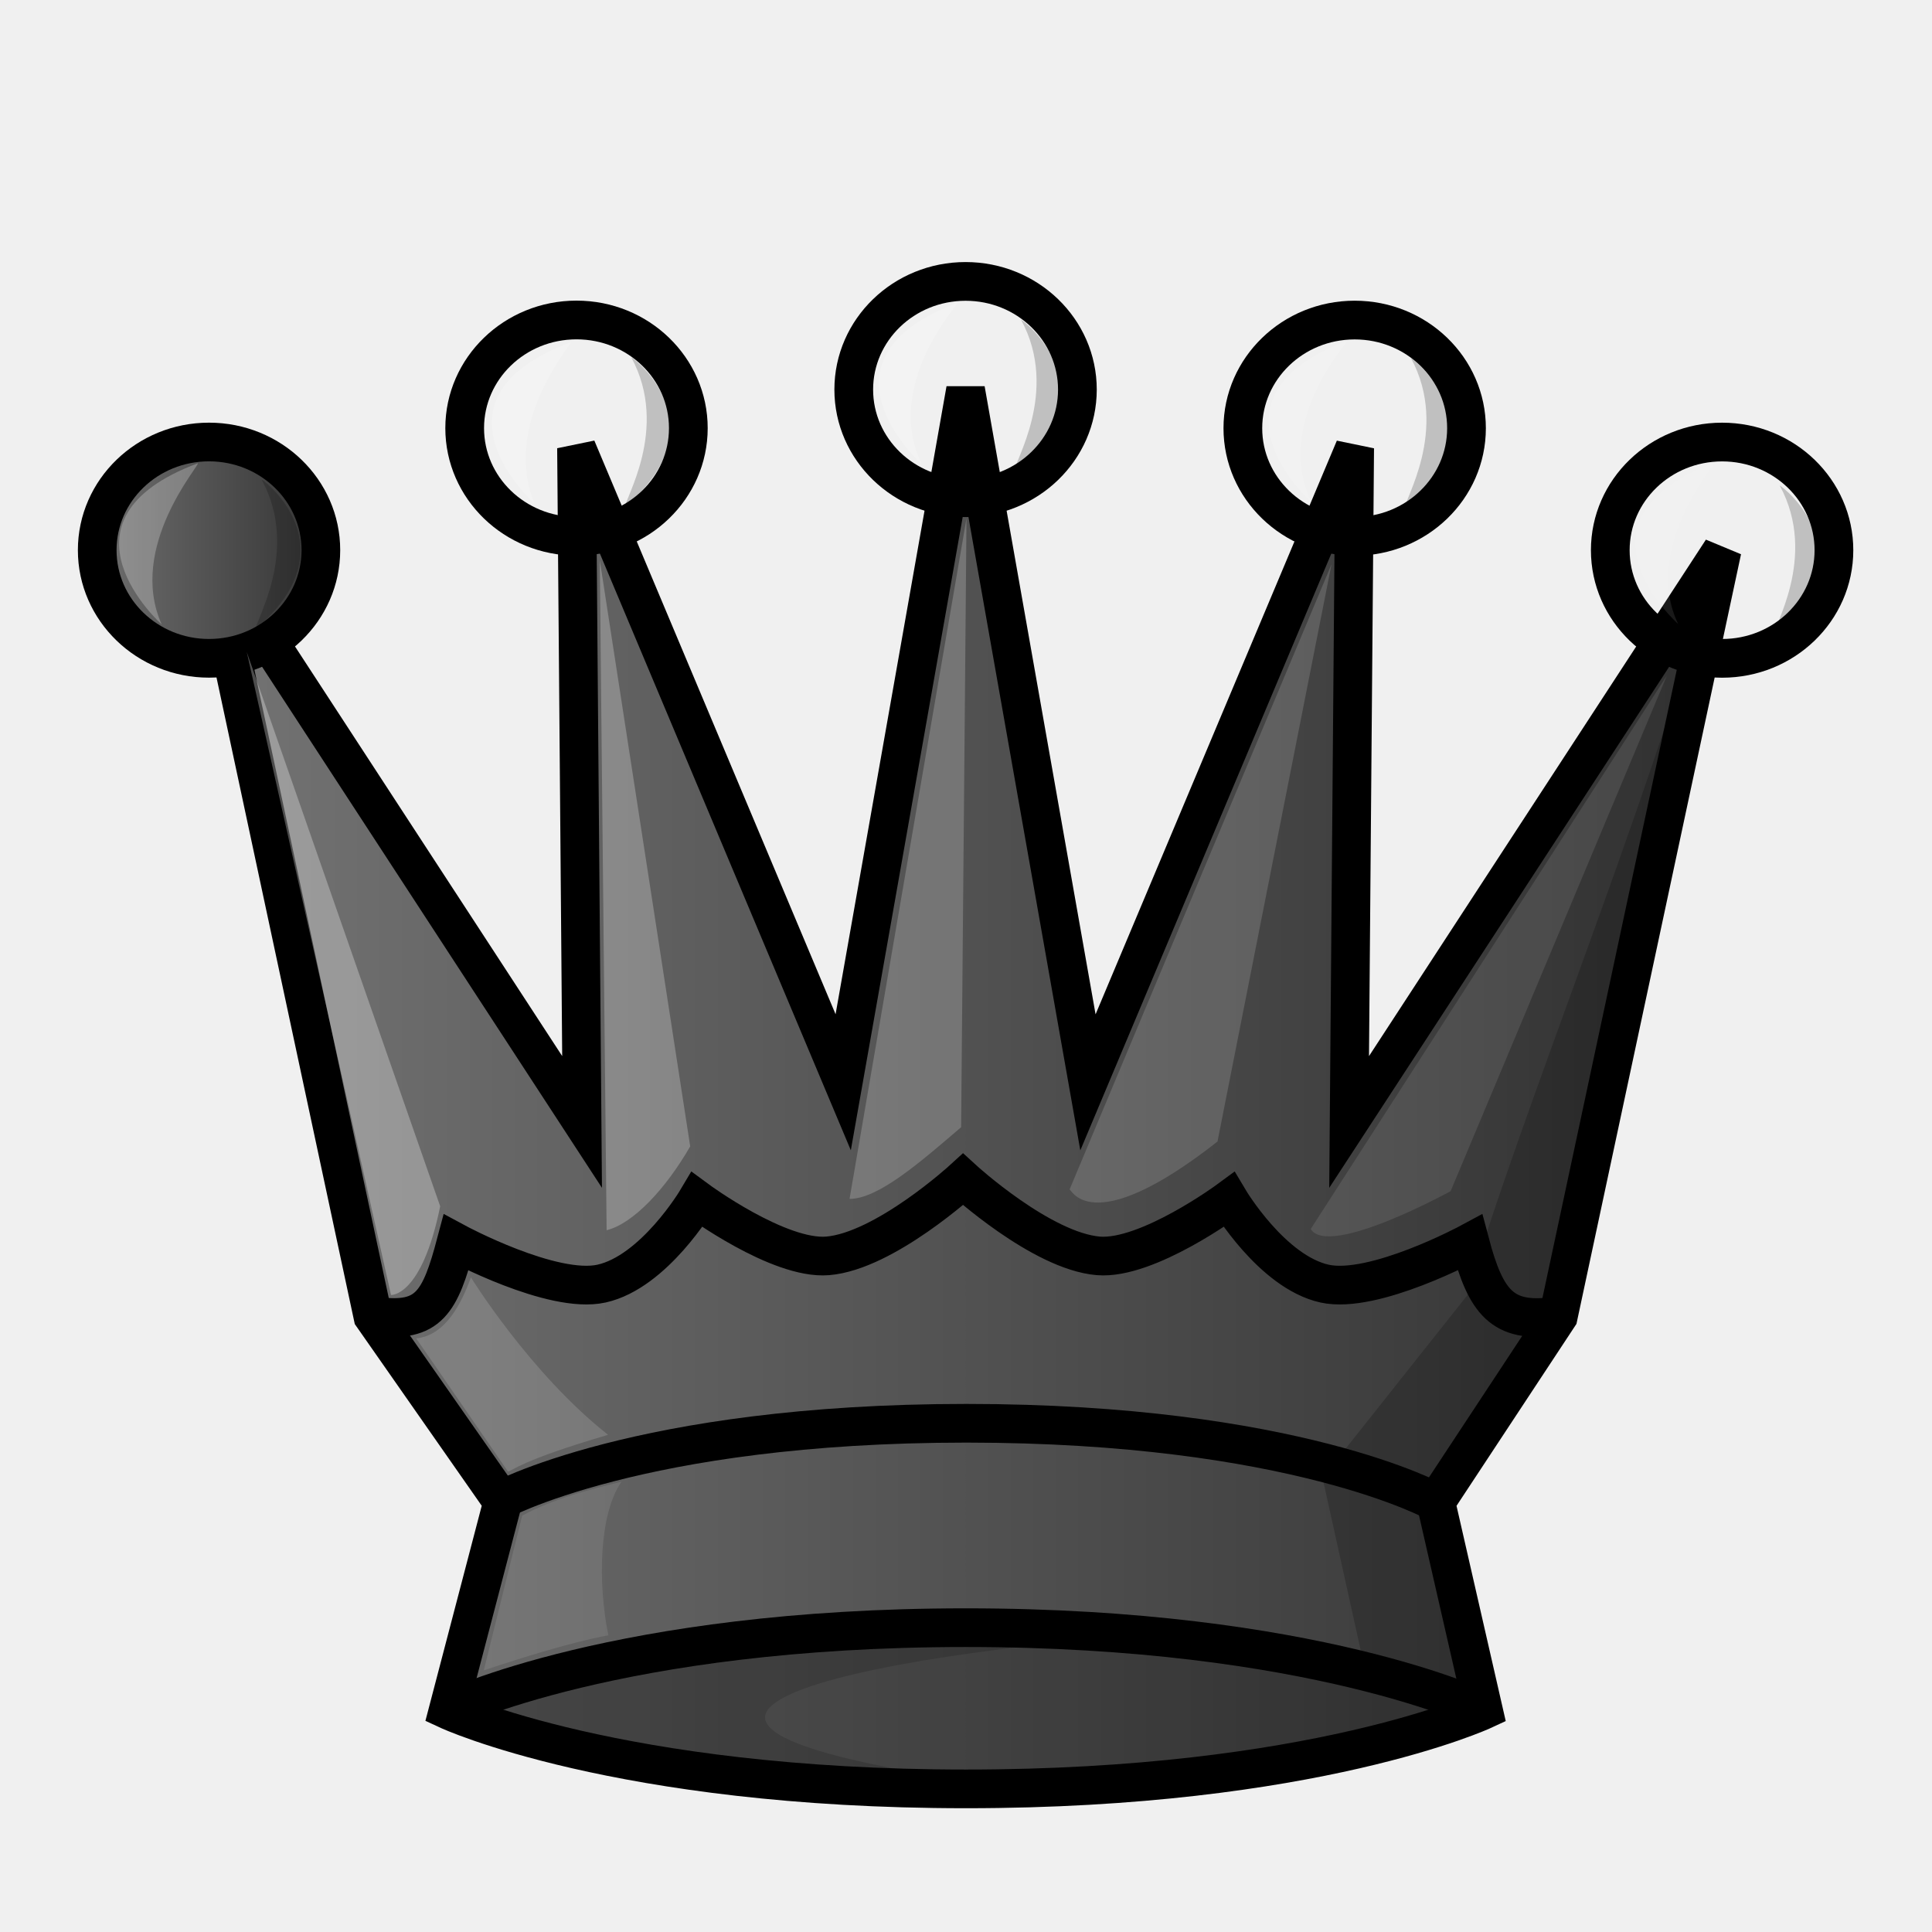
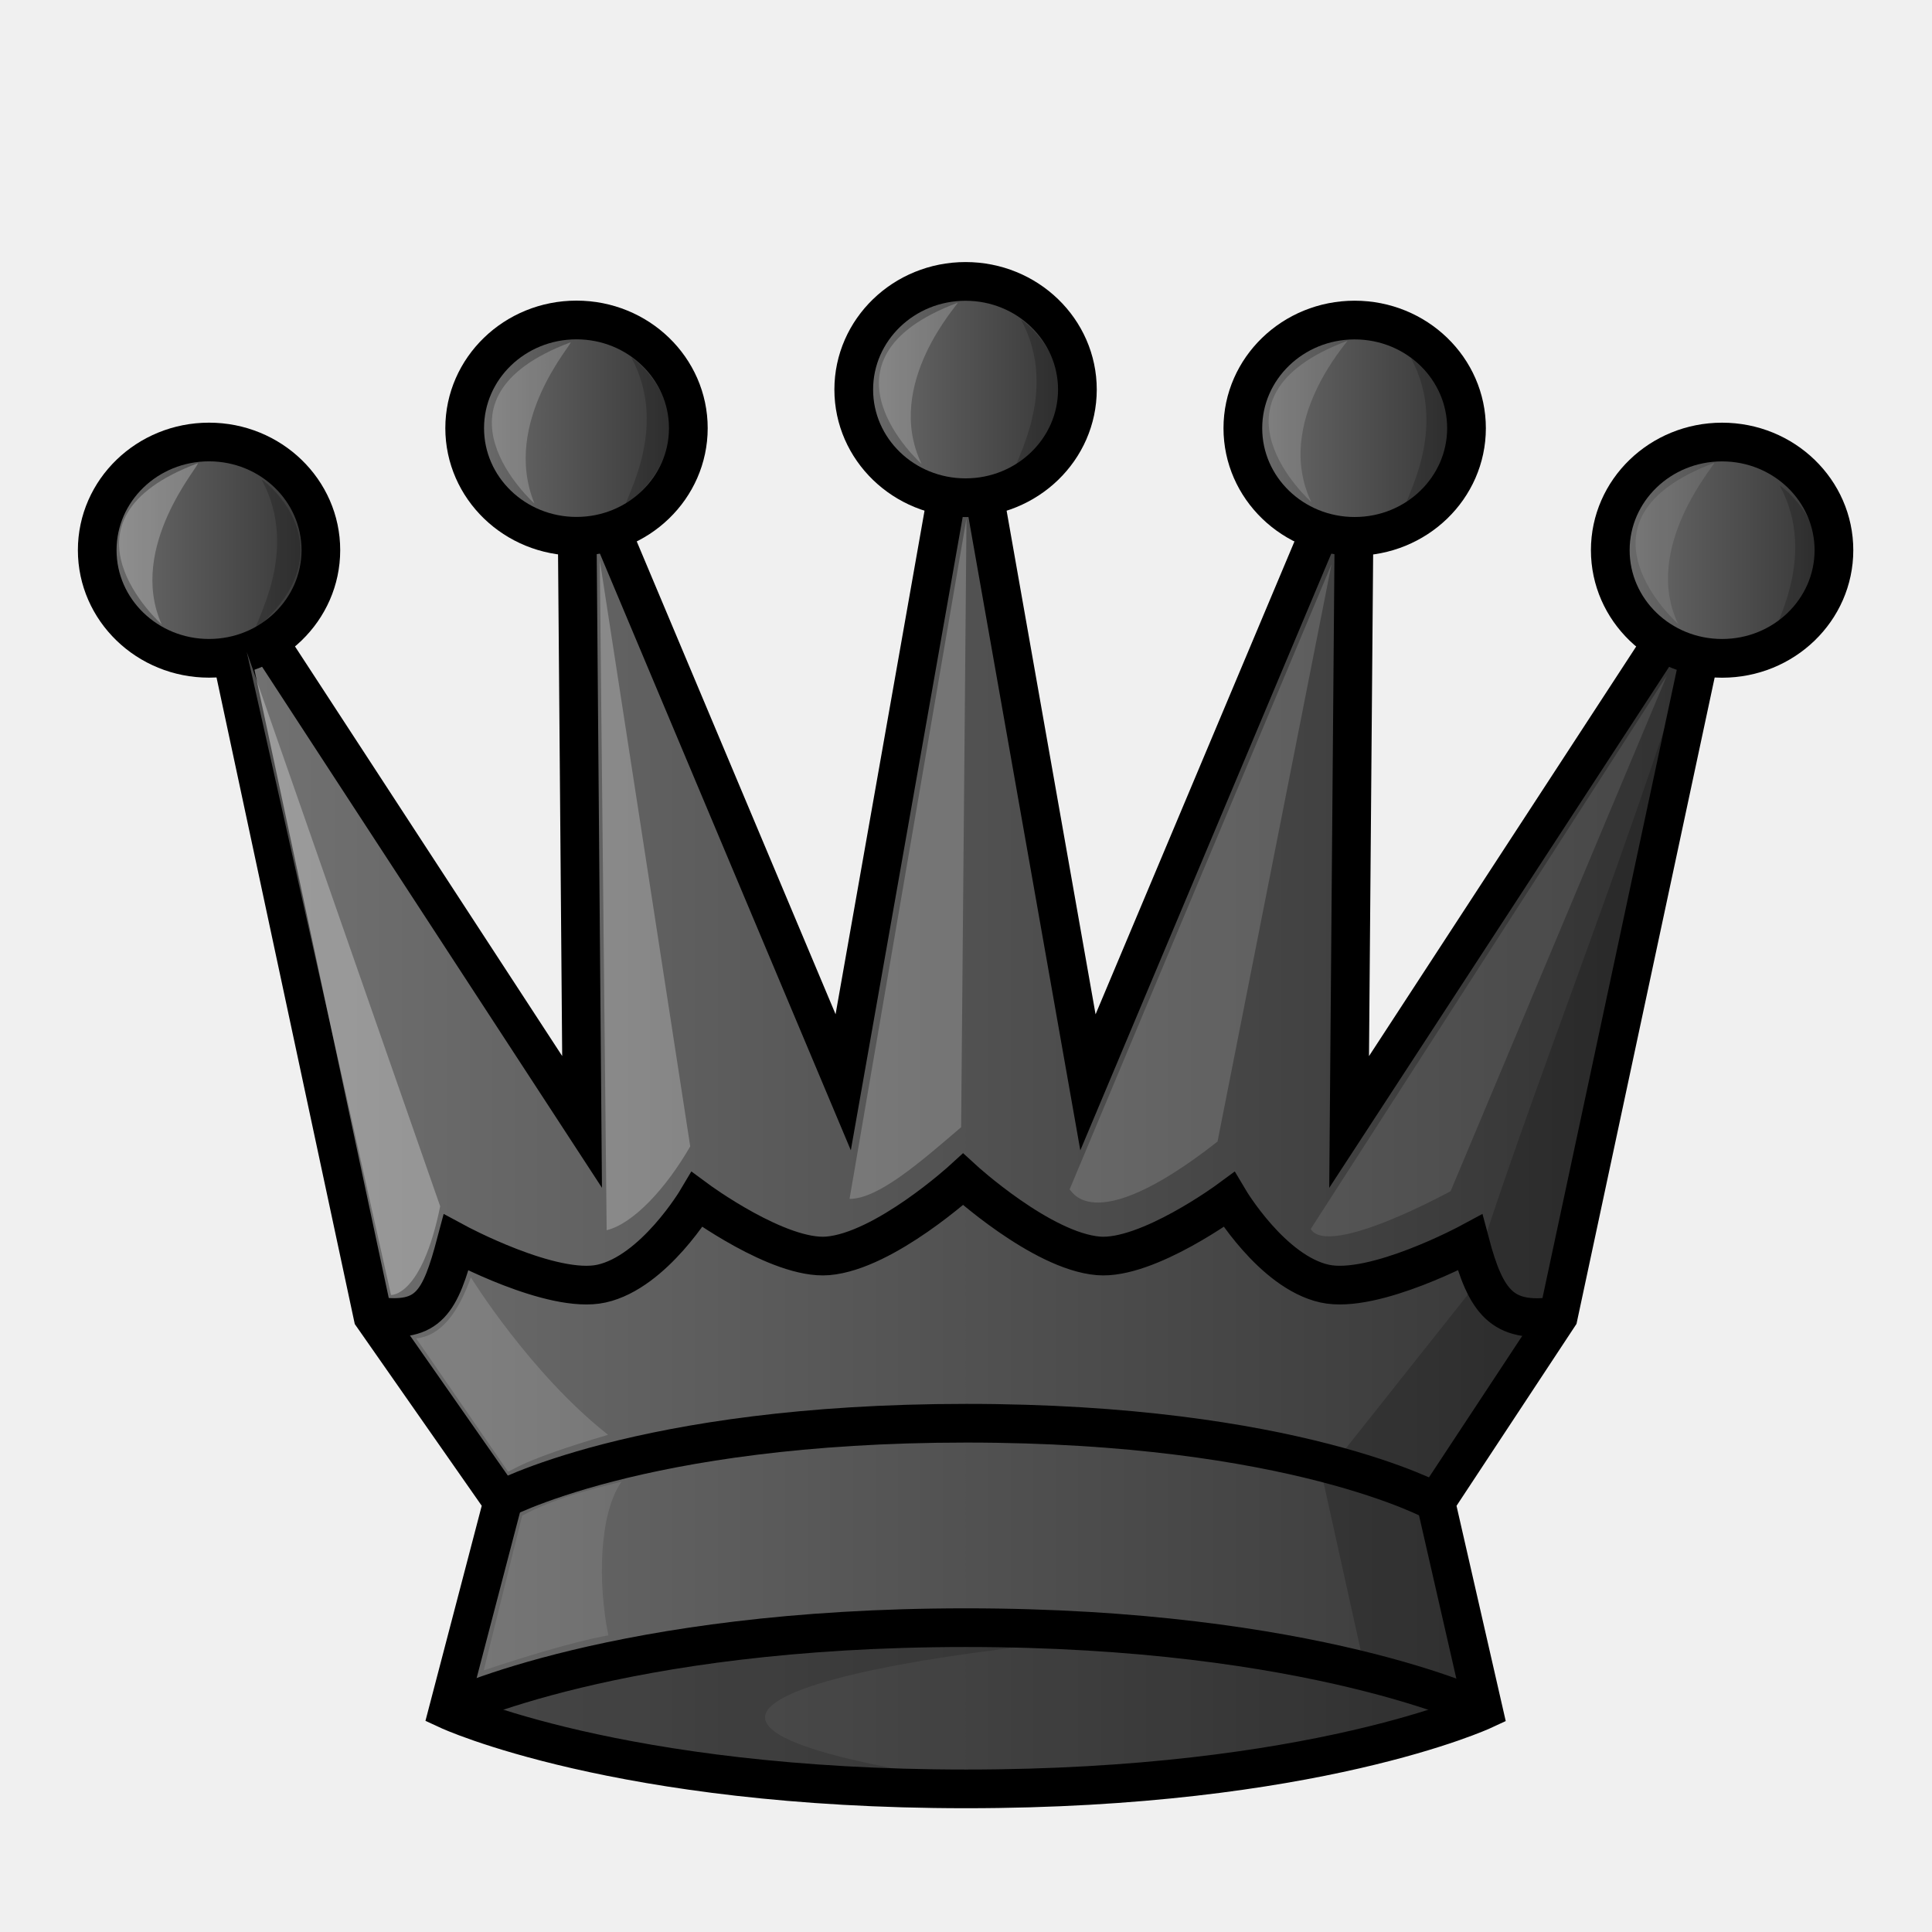
- <svg xmlns="http://www.w3.org/2000/svg" xmlns:xlink="http://www.w3.org/1999/xlink" width="50mm" height="50mm" clip-rule="evenodd" fill-rule="evenodd" image-rendering="optimizeQuality" shape-rendering="geometricPrecision" text-rendering="geometricPrecision" viewBox="0 0 50 50">
+ <svg xmlns="http://www.w3.org/2000/svg" xmlns:xlink="http://www.w3.org/1999/xlink" width="50mm" height="50mm" clip-rule="evenodd" fill-rule="evenodd" image-rendering="optimizeQuality" shape-rendering="geometricPrecision" text-rendering="geometricPrecision" version="1.1" viewBox="0 0 50 50">
  <defs>
-     <linearGradient id="b" x1="-25.017" x2="14.084" y1="-249.82" y2="-249.82" gradientTransform="matrix(.99988 0 0 .97754 30.455 272.6)" gradientUnits="userSpaceOnUse" xlink:href="#a" />
-     <linearGradient id="a" x1="9.241" x2="40.761" y1="27.266" y2="27.266" gradientTransform="matrix(1.0155 0 0 1.0103 -.389 .482)" gradientUnits="userSpaceOnUse">
-       <stop stop-color="#737373" offset="0" />
-       <stop stop-color="#303030" offset="1" />
+     <linearGradient id="linearGradient2174" x1="-25.017" x2="14.084" y1="-249.82" y2="-249.82" gradientTransform="matrix(.99988 0 0 .97754 30.455 272.6)" gradientUnits="userSpaceOnUse" xlink:href="#linearGradient2403" />
+     <linearGradient id="linearGradient2403" x1="9.241" x2="40.761" y1="27.266" y2="27.266" gradientTransform="matrix(1.0155 0 0 1.0103 -.38852 .48153)" gradientUnits="userSpaceOnUse">
+       <stop stop-color="#635f5e" style="stop-color:#737373" offset="0" />
+       <stop stop-color="#131111" style="stop-color:#303030" offset="1" />
    </linearGradient>
-     <linearGradient id="c" x1="-27.911" x2="-21.13" y1="-264.3" y2="-264.3" gradientTransform="matrix(.99988 0 0 .97754 29.927 272.6)" gradientUnits="userSpaceOnUse" xlink:href="#a" />
+     <linearGradient id="linearGradient2176" x1="-27.911" x2="-21.13" y1="-264.3" y2="-264.3" gradientTransform="matrix(.99988 0 0 .97754 29.927 272.6)" gradientUnits="userSpaceOnUse" xlink:href="#linearGradient2403" />
+     <linearGradient id="linearGradient2178" x1="-18.928" x2="-12.147" y1="-267.53" y2="-267.53" gradientTransform="matrix(.99988 0 0 .97754 30.455 272.6)" gradientUnits="userSpaceOnUse" xlink:href="#linearGradient2403" />
+     <linearGradient id="linearGradient2180" x1="-8.857" x2="-2.076" y1="-268.55" y2="-268.55" gradientTransform="matrix(.99988 0 0 .97754 30.455 272.6)" gradientUnits="userSpaceOnUse" xlink:href="#linearGradient2403" />
+     <linearGradient id="linearGradient2182" x1="1.214" x2="7.995" y1="-267.53" y2="-267.53" gradientTransform="matrix(.99988 0 0 .97754 30.455 272.6)" gradientUnits="userSpaceOnUse" xlink:href="#linearGradient2403" />
+     <linearGradient id="linearGradient2184" x1="10.196" x2="16.978" y1="-264.3" y2="-264.3" gradientTransform="matrix(.99988 0 0 .97754 30.983 272.6)" gradientUnits="userSpaceOnUse" xlink:href="#linearGradient2403" />
  </defs>
-   <path d="M37.159 38.874l3.17-4.809 4.239-19.826-9.653 14.798.144-17.439-6.903 16.413-3.167-17.929-3.167 17.927-6.902-16.413.144 17.44L5.41 14.236 9.65 34.063l3.36 4.809-1.41 5.385s4.397 2.039 13.4 2.039c9.005 0 13.39-2.038 13.39-2.038z" fill="url(#b)" stroke-linecap="round" stroke-width="1.001" stroke="#000" />
-   <path d="M9.747 34.064c1.347.18 1.645-.355 2.056-1.906 0 0 2.488 1.343 3.762 1.062 1.365-.301 2.474-2.172 2.474-2.172s2.113 1.559 3.38 1.454c1.475-.122 3.504-1.98 3.504-1.98s2.029 1.858 3.503 1.98c1.268.105 3.38-1.454 3.38-1.454s1.11 1.87 2.475 2.172c1.274.281 3.762-1.062 3.762-1.062.411 1.551.84 2.088 2.187 1.907" fill="none" stroke-linecap="round" stroke-width="1.001" stroke="#000" />
-   <ellipse cx="5.41" cy="14.238" rx="2.894" ry="2.799" fill="url(#c)" stroke-linejoin="round" stroke-linecap="round" stroke-width="1.001" stroke="#000" />
-   <path transform="matrix(.99988 0 0 .97754 30.455 272.6)" d="M13.559-262.78c-1.191 4.726-4.701 13.531-6.049 18.221l-3.738 4.819 1.08 4.99 3.08 1.16-1.227-5.51 2.961-4.677z" filter="url(#d)" opacity=".2" style="mix-blend-mode:normal" />
-   <path d="M24.496 41.69c-4.835 0-9.67.857-12.894 2.57 3.226 1.714 8.068 1.746 12.908 1.745-11.917-1.877 1.961-3.693 6.74-3.726-2.135-.391-4.443-.589-6.753-.589z" opacity=".15" />
-   <path d="M11.601 44.26s4.388-2.136 13.392-2.136 13.392 2.136 13.392 2.136M12.857 38.874s3.666-2.04 12.151-2.04 12.151 2.04 12.151 2.04" fill="none" stroke-width="1.001" stroke="#000" />
-   <ellipse cx="14.92" cy="11.08" rx="2.894" ry="2.799" fill="url(#e)" stroke-linecap="round" stroke-linejoin="round" stroke-width="1.002" stroke="#000" />
-   <ellipse cx="24.989" cy="10.082" rx="2.894" ry="2.799" fill="url(#f)" stroke-linecap="round" stroke-linejoin="round" stroke-width="1.002" stroke="#000" />
-   <ellipse cx="35.059" cy="11.082" rx="2.894" ry="2.799" fill="url(#g)" stroke-linecap="round" stroke-linejoin="round" stroke-width="1.002" stroke="#000" />
-   <ellipse cx="44.568" cy="14.239" rx="2.894" ry="2.799" fill="url(#h)" stroke-linecap="round" stroke-linejoin="round" stroke-width="1.002" stroke="#000" />
-   <path d="M6.386 16.873l3.733 16.641s.794.057 1.273-2.295z" fill="#fff" filter="url(#i)" opacity=".3" />
-   <path d="M15.522 14.499l2.34 15.169c-.625 1.087-1.471 2-2.163 2.17z" fill="#fff" filter="url(#j)" opacity=".25" />
-   <path d="M21.986 31.027l3.027-17.612-.139 15.757c-1.066.913-2.15 1.858-2.888 1.855z" fill="#fff" filter="url(#k)" opacity=".2" />
-   <path d="M34.459 14.605l-6.78 16.182c.016-.092.467 1.394 3.83-1.244z" fill="#fff" filter="url(#l)" opacity=".15" />
-   <path d="M33.921 31.807l9.219-14.326-5.598 13.346s-3.153 1.734-3.621.98z" fill="#fff" filter="url(#m)" opacity=".1" />
-   <path d="M4.184 16.16s-3.017-2.692.934-4.17c.088.013-1.833 2.155-.934 4.17z" fill="#fff" filter="url(#n)" opacity=".25" />
-   <path d="M13.831 13.031s-3.018-2.692.934-4.17c.09 0-1.796 2.054-.934 4.17z" fill="#fff" filter="url(#o)" opacity=".2" />
-   <path d="M23.849 12.006s-3.018-2.692.934-4.17c.059 0-1.927 2.09-.934 4.17z" fill="#fff" filter="url(#p)" opacity=".2" />
-   <path d="M33.935 12.992s-3.018-2.692.934-4.17c.044-.004-1.919 2.093-.934 4.17z" fill="#fff" filter="url(#q)" opacity=".15" />
-   <path d="M43.431 16.15s-3.018-2.692.934-4.17c.046.017-1.882 2.19-.934 4.17z" fill="#fff" filter="url(#r)" opacity=".1" />
-   <path d="M24.993 46.396c-9.004 0-13.392-2.136-13.392-2.136s4.387-2.137 13.392-2.137c9.004 0 13.392 2.137 13.392 2.137s-4.388 2.136-13.392 2.136zM6.771 12.412c.08.026 2.315 1.75-.147 3.864-.074-.124 1.162-2.001.147-3.864zM16.336 9.246c.08.026 2.314 1.75-.148 3.863-.074-.124 1.162-2 .148-3.863zM26.425 8.276c.08.026 2.314 1.75-.148 3.864-.074-.124 1.162-2.001.148-3.864zM36.515 9.268c.08.027 2.314 1.751-.148 3.864-.074-.124 1.162-2 .148-3.864zM46.059 12.565c.08.026 2.314 1.75-.148 3.864-.074-.124 1.162-2.001.148-3.864z" opacity=".2" />
-   <path d="M13.514 39.223c.848-.45 1.7-.66 2.571-.878-.587.84-.616 2.64-.34 3.978 0 0-.89.125-3.224.905z" fill="#fff" opacity=".1" filter="url(#s)" />
-   <path d="M13.146 38.084c.11-.016.33-.29 2.591-.951-2.014-1.585-3.55-4.075-3.55-4.075-.329.914-.773 1.514-1.415 1.58z" fill="#fff" opacity=".15" filter="url(#t)" />
+   <path d="m37.159 38.874 3.171-4.809 4.238-19.826-9.653 14.798 0.144-17.439-6.903 16.413-3.167-17.929-3.167 17.927-6.902-16.413 0.144 17.439-9.653-14.798 4.239 19.826 3.36 4.809-1.409 5.385s4.396 2.039 13.4 2.039c9.004 7.8e-5 13.389-2.038 13.389-2.038z" fill="url(#linearGradient1677-2)" image-rendering="optimizeQuality" style="clip-rule:evenodd;fill-rule:evenodd;fill:url(#linearGradient2174);shape-rendering:geometricPrecision;stroke-linecap:round;stroke-width:1.001;stroke:#000000" />
+   <path d="m9.747 34.064c1.347 0.18 1.645-0.355 2.056-1.906 0 0 2.488 1.344 3.763 1.062 1.364-0.301 2.474-2.172 2.474-2.172s2.113 1.559 3.381 1.454c1.474-0.122 3.503-1.98 3.503-1.98s2.029 1.859 3.503 1.98c1.268 0.105 3.381-1.454 3.381-1.454s1.109 1.87 2.474 2.172c1.275 0.281 3.763-1.062 3.763-1.062 0.411 1.552 0.84 2.088 2.187 1.908" fill="none" image-rendering="optimizeQuality" style="clip-rule:evenodd;fill-rule:evenodd;shape-rendering:geometricPrecision;stroke-linecap:round;stroke-width:1.001;stroke:#000000" />
+   <ellipse cx="5.41" cy="14.238" rx="2.894" ry="2.799" fill="url(#linearGradient2748)" image-rendering="optimizeQuality" stroke-linejoin="round" style="clip-rule:evenodd;fill-rule:evenodd;fill:url(#linearGradient2176);paint-order:normal;shape-rendering:geometricPrecision;stroke-linecap:round;stroke-width:1.001;stroke:#000000" />
+   <path transform="matrix(.99988 0 0 .97754 30.455 272.6)" d="m13.559-262.78c-1.191 4.726-4.701 13.531-6.049 18.221l-3.738 4.819 1.08 4.99 3.079 1.16-1.226-5.51 2.961-4.677z" image-rendering="optimizeQuality" opacity=".25" style="clip-rule:evenodd;fill-rule:evenodd;mix-blend-mode:normal;opacity:.2;shape-rendering:geometricPrecision;stroke-width:1.003" />
+   <path d="m24.496 41.69c-4.835 0-9.671 0.857-12.894 2.57 3.227 1.714 8.068 1.747 12.908 1.745-11.917-1.877 1.961-3.692 6.739-3.726-2.135-0.391-4.443-0.589-6.753-0.589z" image-rendering="optimizeQuality" opacity=".2" style="clip-rule:evenodd;fill-rule:evenodd;opacity:.15;shape-rendering:geometricPrecision;stroke-width:1.002" />
+   <path d="m11.601 44.26s4.388-2.136 13.392-2.136c9.004-7.8e-5 13.392 2.136 13.392 2.136" fill="none" image-rendering="optimizeQuality" style="clip-rule:evenodd;fill-rule:evenodd;shape-rendering:geometricPrecision;stroke-width:1.001;stroke:#000000" />
+   <path d="m12.857 38.874s3.666-2.041 12.151-2.041c8.485-7.8e-5 12.151 2.041 12.151 2.041" fill="none" image-rendering="optimizeQuality" style="clip-rule:evenodd;fill-rule:evenodd;shape-rendering:geometricPrecision;stroke-width:1.001;stroke:#000000" />
+   <ellipse cx="14.92" cy="11.08" rx="2.894" ry="2.799" fill="url(#linearGradient2750)" image-rendering="optimizeQuality" style="clip-rule:evenodd;fill-rule:evenodd;fill:url(#linearGradient2178);paint-order:normal;shape-rendering:geometricPrecision;stroke-linecap:round;stroke-linejoin:round;stroke-width:1.002;stroke:#000000" />
+   <ellipse cx="24.989" cy="10.082" rx="2.894" ry="2.799" fill="url(#linearGradient2752)" image-rendering="optimizeQuality" style="clip-rule:evenodd;fill-rule:evenodd;fill:url(#linearGradient2180);paint-order:normal;shape-rendering:geometricPrecision;stroke-linecap:round;stroke-linejoin:round;stroke-width:1.002;stroke:#000000" />
+   <ellipse cx="35.059" cy="11.082" rx="2.894" ry="2.799" fill="url(#linearGradient2754)" image-rendering="optimizeQuality" style="clip-rule:evenodd;fill-rule:evenodd;fill:url(#linearGradient2182);paint-order:normal;shape-rendering:geometricPrecision;stroke-linecap:round;stroke-linejoin:round;stroke-width:1.002;stroke:#000000" />
+   <ellipse cx="44.568" cy="14.239" rx="2.894" ry="2.799" fill="url(#linearGradient2756)" image-rendering="optimizeQuality" style="clip-rule:evenodd;fill-rule:evenodd;fill:url(#linearGradient2184);paint-order:normal;shape-rendering:geometricPrecision;stroke-linecap:round;stroke-linejoin:round;stroke-width:1.002;stroke:#000000" />
+   <path d="m6.386 16.873 3.733 16.641s0.794 0.057 1.273-2.295z" style="clip-rule:evenodd;fill-rule:evenodd;fill:#ffffff;image-rendering:optimizeQuality;opacity:.3;shape-rendering:geometricPrecision" />
+   <path d="m15.522 14.499 2.341 15.169c-0.626 1.087-1.472 2-2.163 2.17z" style="clip-rule:evenodd;fill-rule:evenodd;fill:#ffffff;image-rendering:optimizeQuality;opacity:.25;shape-rendering:geometricPrecision" />
+   <path d="m21.986 31.027 3.027-17.612-0.139 15.757c-1.066 0.913-2.149 1.858-2.888 1.855z" style="clip-rule:evenodd;fill-rule:evenodd;fill:#ffffff;image-rendering:optimizeQuality;opacity:.2;shape-rendering:geometricPrecision" />
+   <path d="m34.459 14.605-6.78 16.182c0.016-0.092 0.467 1.394 3.831-1.244z" style="clip-rule:evenodd;fill-rule:evenodd;fill:#ffffff;image-rendering:optimizeQuality;opacity:.15;shape-rendering:geometricPrecision" />
+   <path d="m33.921 31.807 9.219-14.326-5.598 13.346s-3.153 1.734-3.621 0.98z" style="clip-rule:evenodd;fill-rule:evenodd;fill:#ffffff;image-rendering:optimizeQuality;opacity:.1;shape-rendering:geometricPrecision" />
+   <path d="m4.184 16.16s-3.018-2.692 0.934-4.171c0.088 0.014-1.833 2.156-0.934 4.171z" style="clip-rule:evenodd;fill-rule:evenodd;fill:#ffffff;image-rendering:optimizeQuality;opacity:.25;shape-rendering:geometricPrecision" />
+   <path d="m13.831 13.031s-3.018-2.692 0.934-4.171c0.089 1.96e-5 -1.796 2.054-0.934 4.171z" style="clip-rule:evenodd;fill-rule:evenodd;fill:#ffffff;image-rendering:optimizeQuality;opacity:.2;shape-rendering:geometricPrecision" />
+   <path d="m23.849 12.006s-3.018-2.692 0.934-4.171c0.058 8.505e-4 -1.927 2.091-0.934 4.171z" style="clip-rule:evenodd;fill-rule:evenodd;fill:#ffffff;image-rendering:optimizeQuality;opacity:.2;shape-rendering:geometricPrecision" />
+   <path d="m33.935 12.992s-3.018-2.692 0.934-4.171c0.044-0.003-1.919 2.093-0.934 4.171z" style="clip-rule:evenodd;fill-rule:evenodd;fill:#ffffff;image-rendering:optimizeQuality;opacity:.15;shape-rendering:geometricPrecision" />
+   <path d="m43.431 16.15s-3.018-2.692 0.934-4.171c0.046 0.018-1.883 2.19-0.934 4.171z" style="clip-rule:evenodd;fill-rule:evenodd;fill:#ffffff;image-rendering:optimizeQuality;opacity:.1;shape-rendering:geometricPrecision" />
+   <path d="m24.993 46.396c-9.004 7.8e-5 -13.392-2.136-13.392-2.136s4.388-2.136 13.392-2.136c9.004-7.8e-5 13.392 2.136 13.392 2.136s-4.388 2.136-13.392 2.136z" clip-rule="evenodd" fill-rule="evenodd" image-rendering="optimizeQuality" opacity=".2" shape-rendering="geometricPrecision" stroke="#000000" style="opacity:.2;stroke-width:0" />
+   <path d="m6.771 12.412c0.08 0.026 2.314 1.751-0.148 3.864-0.074-0.124 1.162-2.001 0.148-3.864z" opacity=".3" style="clip-rule:evenodd;fill-rule:evenodd;image-rendering:optimizeQuality;opacity:.2;shape-rendering:geometricPrecision;stroke-width:1.001" />
+   <path d="m16.336 9.246c0.081 0.026 2.314 1.751-0.148 3.864-0.074-0.124 1.162-2.001 0.148-3.864z" opacity=".3" style="clip-rule:evenodd;fill-rule:evenodd;image-rendering:optimizeQuality;opacity:.2;shape-rendering:geometricPrecision;stroke-width:1.001" />
+   <path d="m26.425 8.276c0.081 0.026 2.314 1.751-0.148 3.864-0.074-0.124 1.162-2.001 0.148-3.864z" opacity=".3" style="clip-rule:evenodd;fill-rule:evenodd;image-rendering:optimizeQuality;opacity:.2;shape-rendering:geometricPrecision;stroke-width:1.001" />
+   <path d="m36.515 9.268c0.081 0.026 2.314 1.751-0.148 3.864-0.074-0.124 1.162-2.001 0.148-3.864z" opacity=".3" style="clip-rule:evenodd;fill-rule:evenodd;image-rendering:optimizeQuality;opacity:.2;shape-rendering:geometricPrecision;stroke-width:1.001" />
+   <path d="m46.059 12.565c0.081 0.026 2.314 1.751-0.148 3.864-0.074-0.124 1.162-2.001 0.148-3.864z" opacity=".3" style="clip-rule:evenodd;fill-rule:evenodd;image-rendering:optimizeQuality;opacity:.2;shape-rendering:geometricPrecision;stroke-width:1.001" />
+   <path d="m13.514 39.223c0.848-0.45 1.7-0.66 2.571-0.878-0.587 0.841-0.616 2.64-0.34 3.979 0 0-0.89 0.124-3.225 0.904z" clip-rule="evenodd" fill="#ffffff" fill-rule="evenodd" image-rendering="optimizeQuality" opacity=".7" shape-rendering="geometricPrecision" style="opacity:.1;stroke-width:1.001" />
+   <path d="m13.146 38.084c0.11-0.016 0.33-0.289 2.591-0.951-2.015-1.585-3.551-4.075-3.551-4.075-0.328 0.915-0.773 1.514-1.415 1.58z" clip-rule="evenodd" fill="#ffffff" fill-rule="evenodd" image-rendering="optimizeQuality" opacity=".9" shape-rendering="geometricPrecision" style="opacity:.15;stroke-width:1.001" />
</svg>
